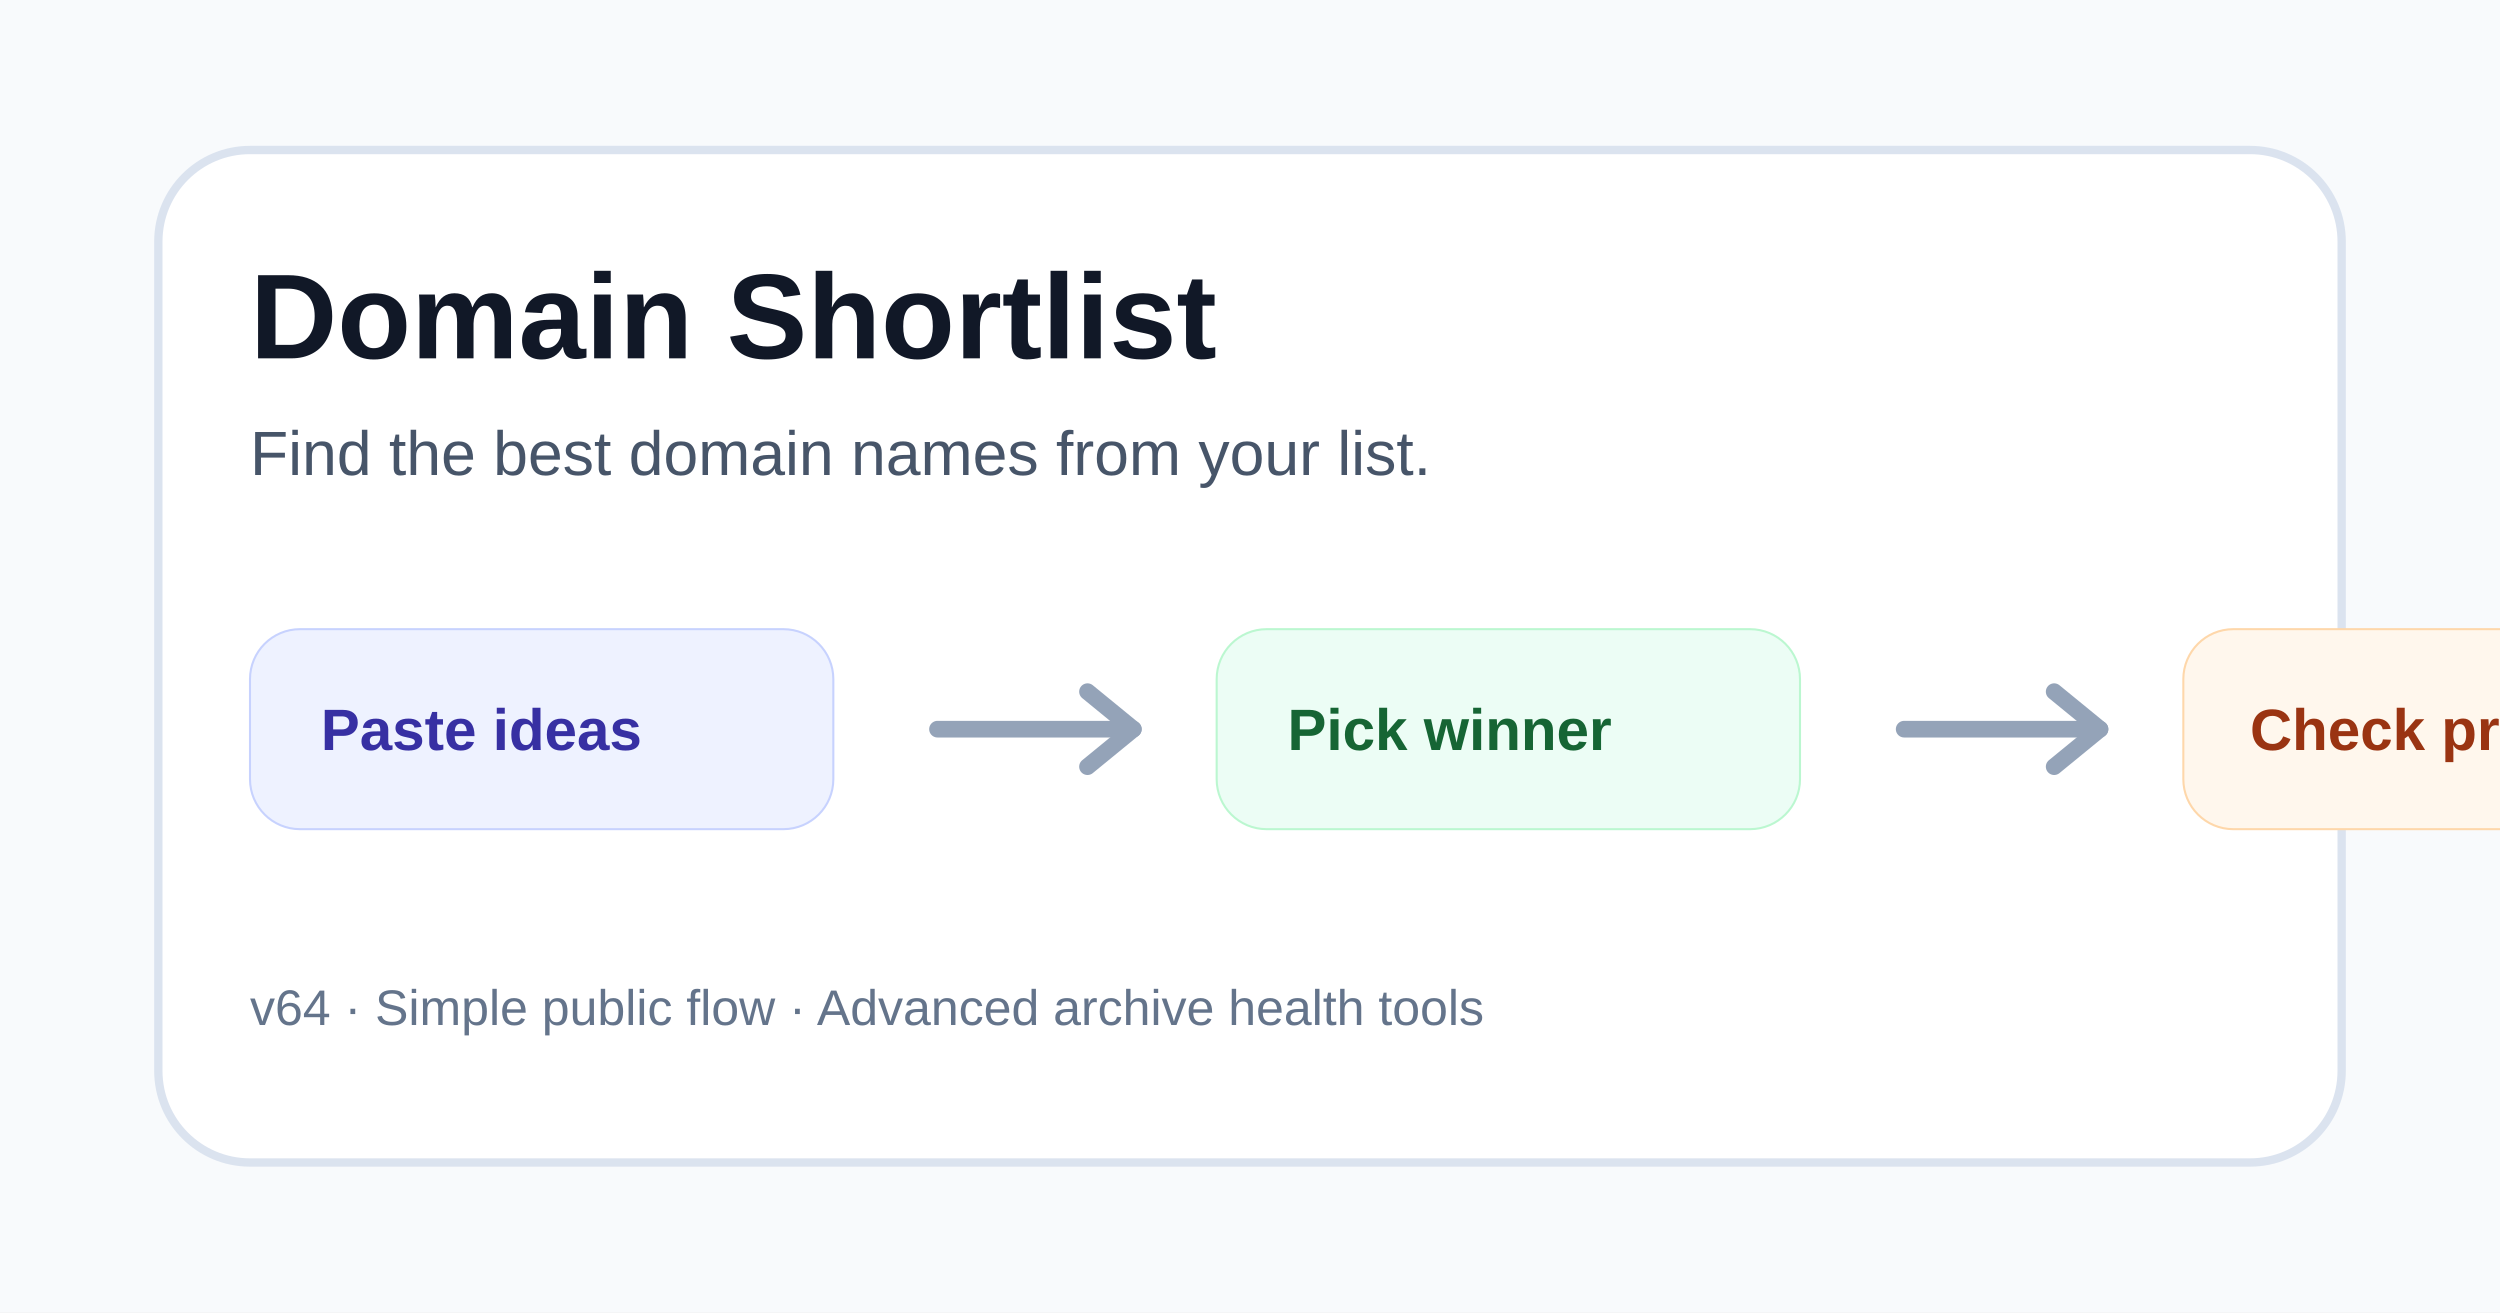
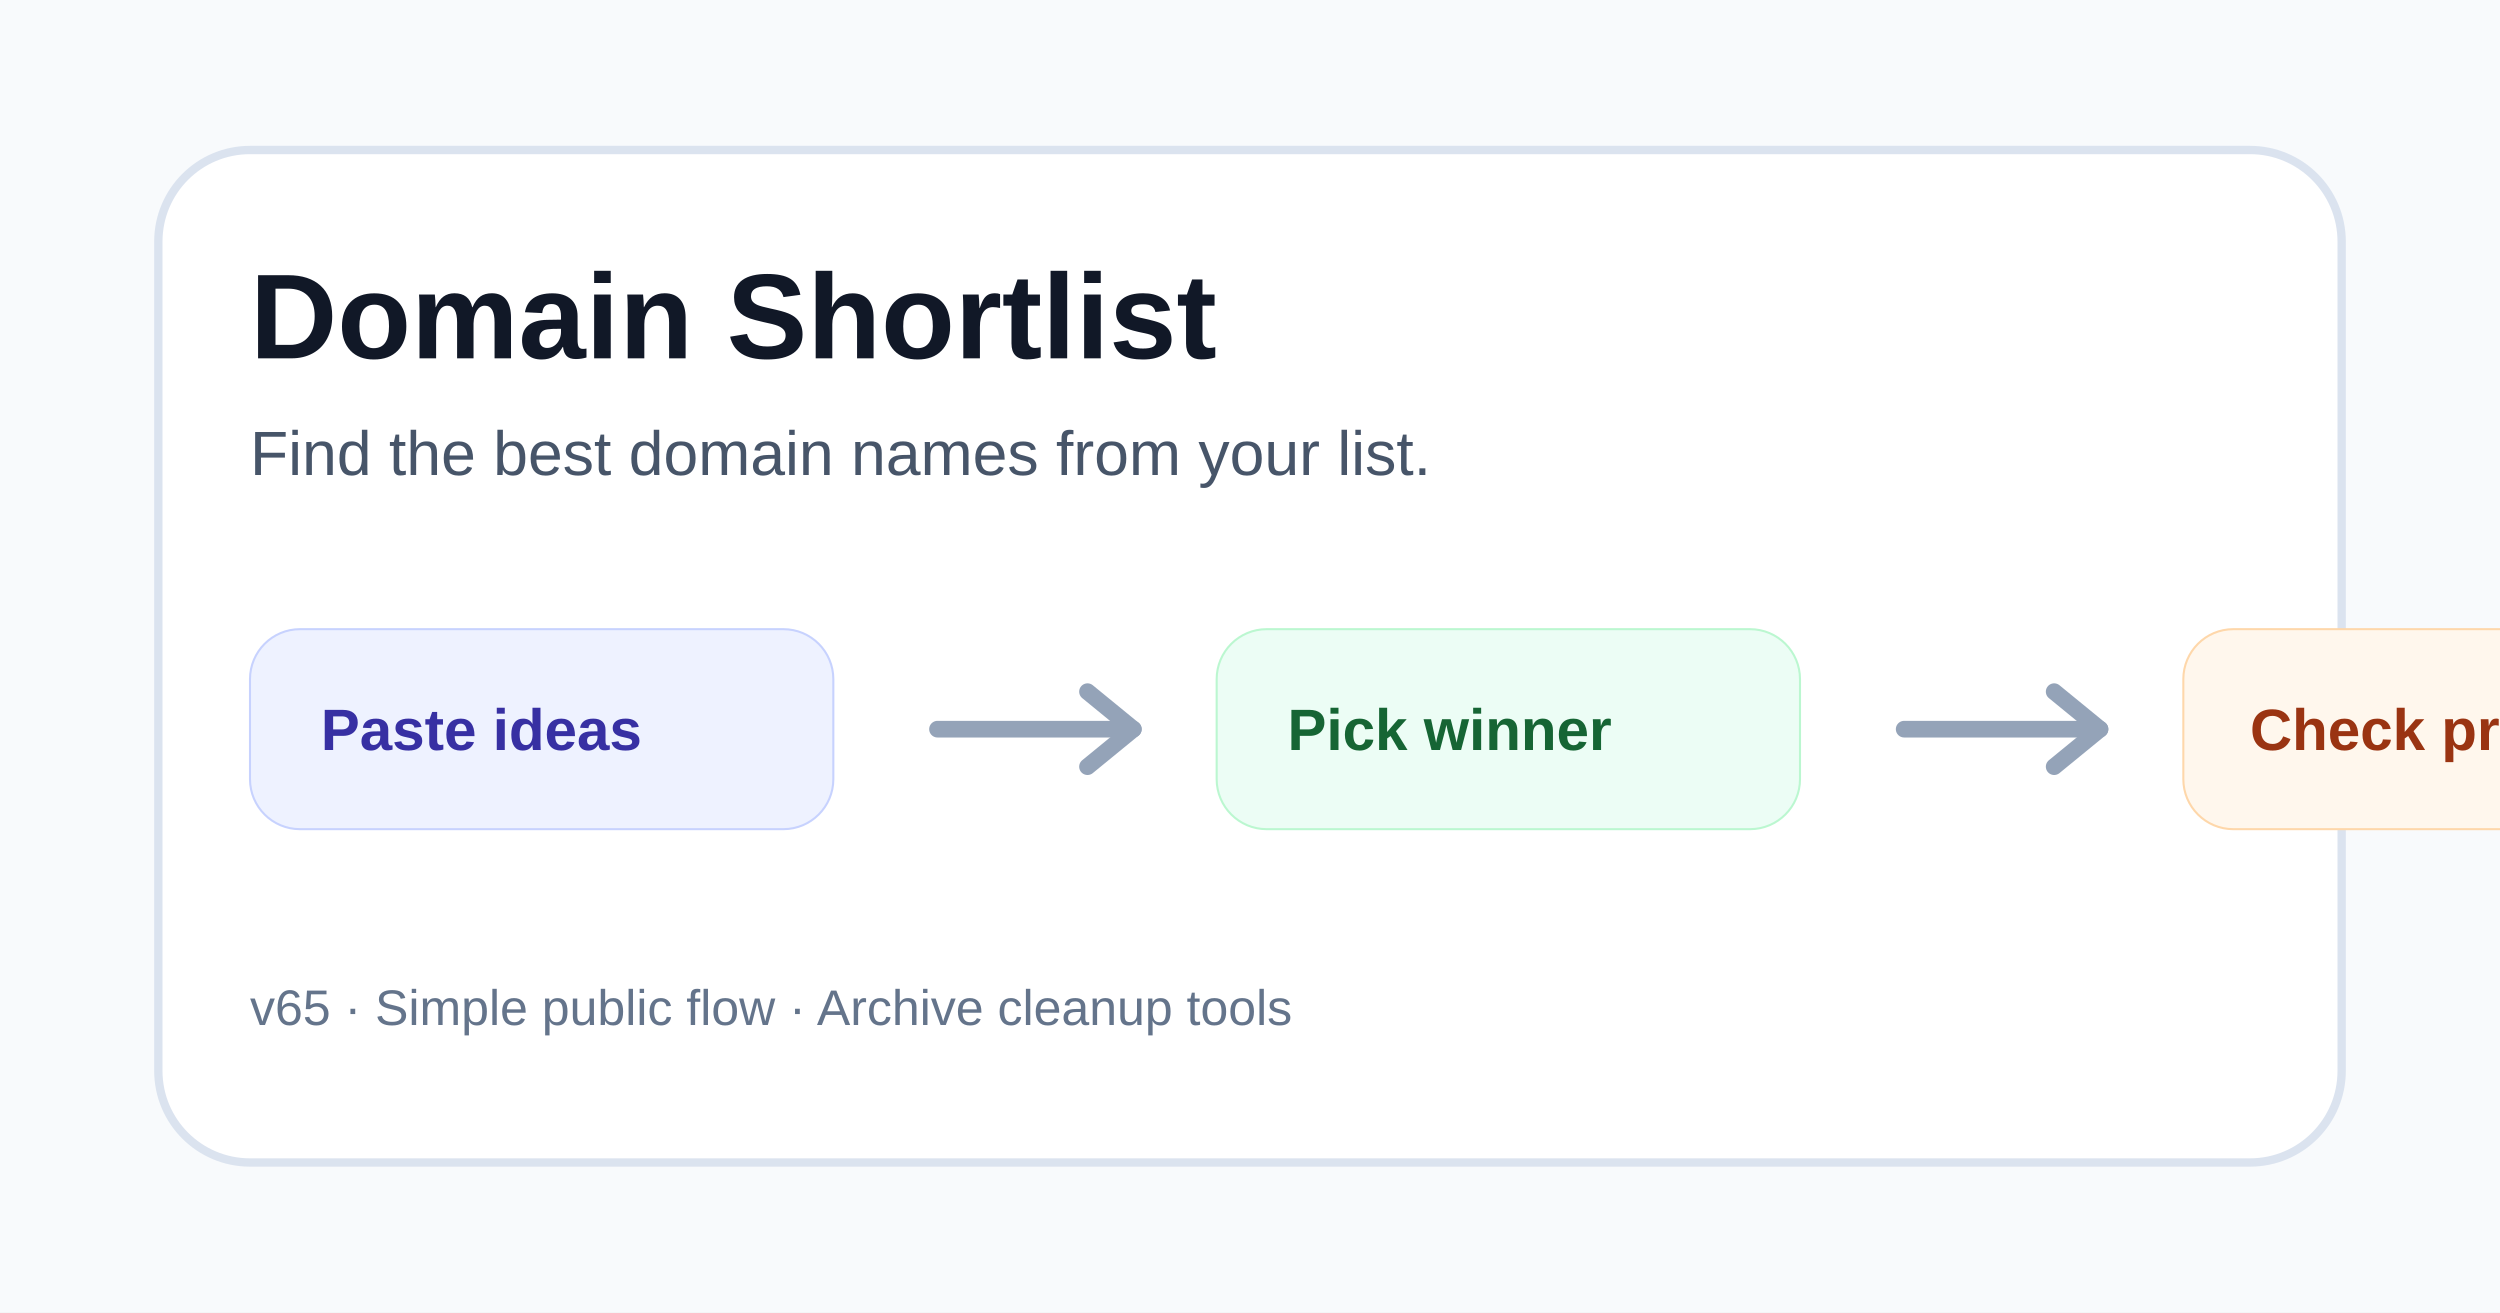
<svg xmlns="http://www.w3.org/2000/svg" width="1200" height="630" viewBox="0 0 1200 630">
  <rect width="1200" height="630" fill="#f8fafc" />
  <rect x="76" y="72" width="1048" height="486" rx="44" fill="#ffffff" stroke="#dbe3ef" stroke-width="4" />
  <text x="120" y="172" fill="#111827" font-family="Arial, Helvetica, sans-serif" font-size="58" font-weight="700">Domain Shortlist</text>
  <text x="120" y="228" fill="#475569" font-family="Arial, Helvetica, sans-serif" font-size="30">Find the best domain names from your list.</text>
  <g transform="translate(120 302)">
    <rect width="280" height="96" rx="24" fill="#eef2ff" stroke="#c7d2fe" />
    <text x="34" y="58" fill="#3730a3" font-family="Arial, Helvetica, sans-serif" font-size="28" font-weight="700">Paste ideas</text>
    <path d="M330 48h94" stroke="#94a3b8" stroke-width="8" stroke-linecap="round" />
    <path d="M424 48l-22-18m22 18l-22 18" stroke="#94a3b8" stroke-width="8" stroke-linecap="round" stroke-linejoin="round" />
    <rect x="464" width="280" height="96" rx="24" fill="#ecfdf5" stroke="#bbf7d0" />
    <text x="498" y="58" fill="#166534" font-family="Arial, Helvetica, sans-serif" font-size="28" font-weight="700">Pick winner</text>
    <path d="M794 48h94" stroke="#94a3b8" stroke-width="8" stroke-linecap="round" />
    <path d="M888 48l-22-18m22 18l-22 18" stroke="#94a3b8" stroke-width="8" stroke-linecap="round" stroke-linejoin="round" />
    <rect x="928" width="220" height="96" rx="24" fill="#fff7ed" stroke="#fed7aa" />
    <text x="960" y="58" fill="#9a3412" font-family="Arial, Helvetica, sans-serif" font-size="28" font-weight="700">Check price</text>
  </g>
-   <text x="120" y="492" fill="#64748b" font-family="Arial, Helvetica, sans-serif" font-size="24">v64 · Simple public flow · Advanced archive health tools</text>
+   <text x="120" y="492" fill="#64748b" font-family="Arial, Helvetica, sans-serif" font-size="24">v65 · Simple public flow · Archive cleanup tools</text>
</svg>
